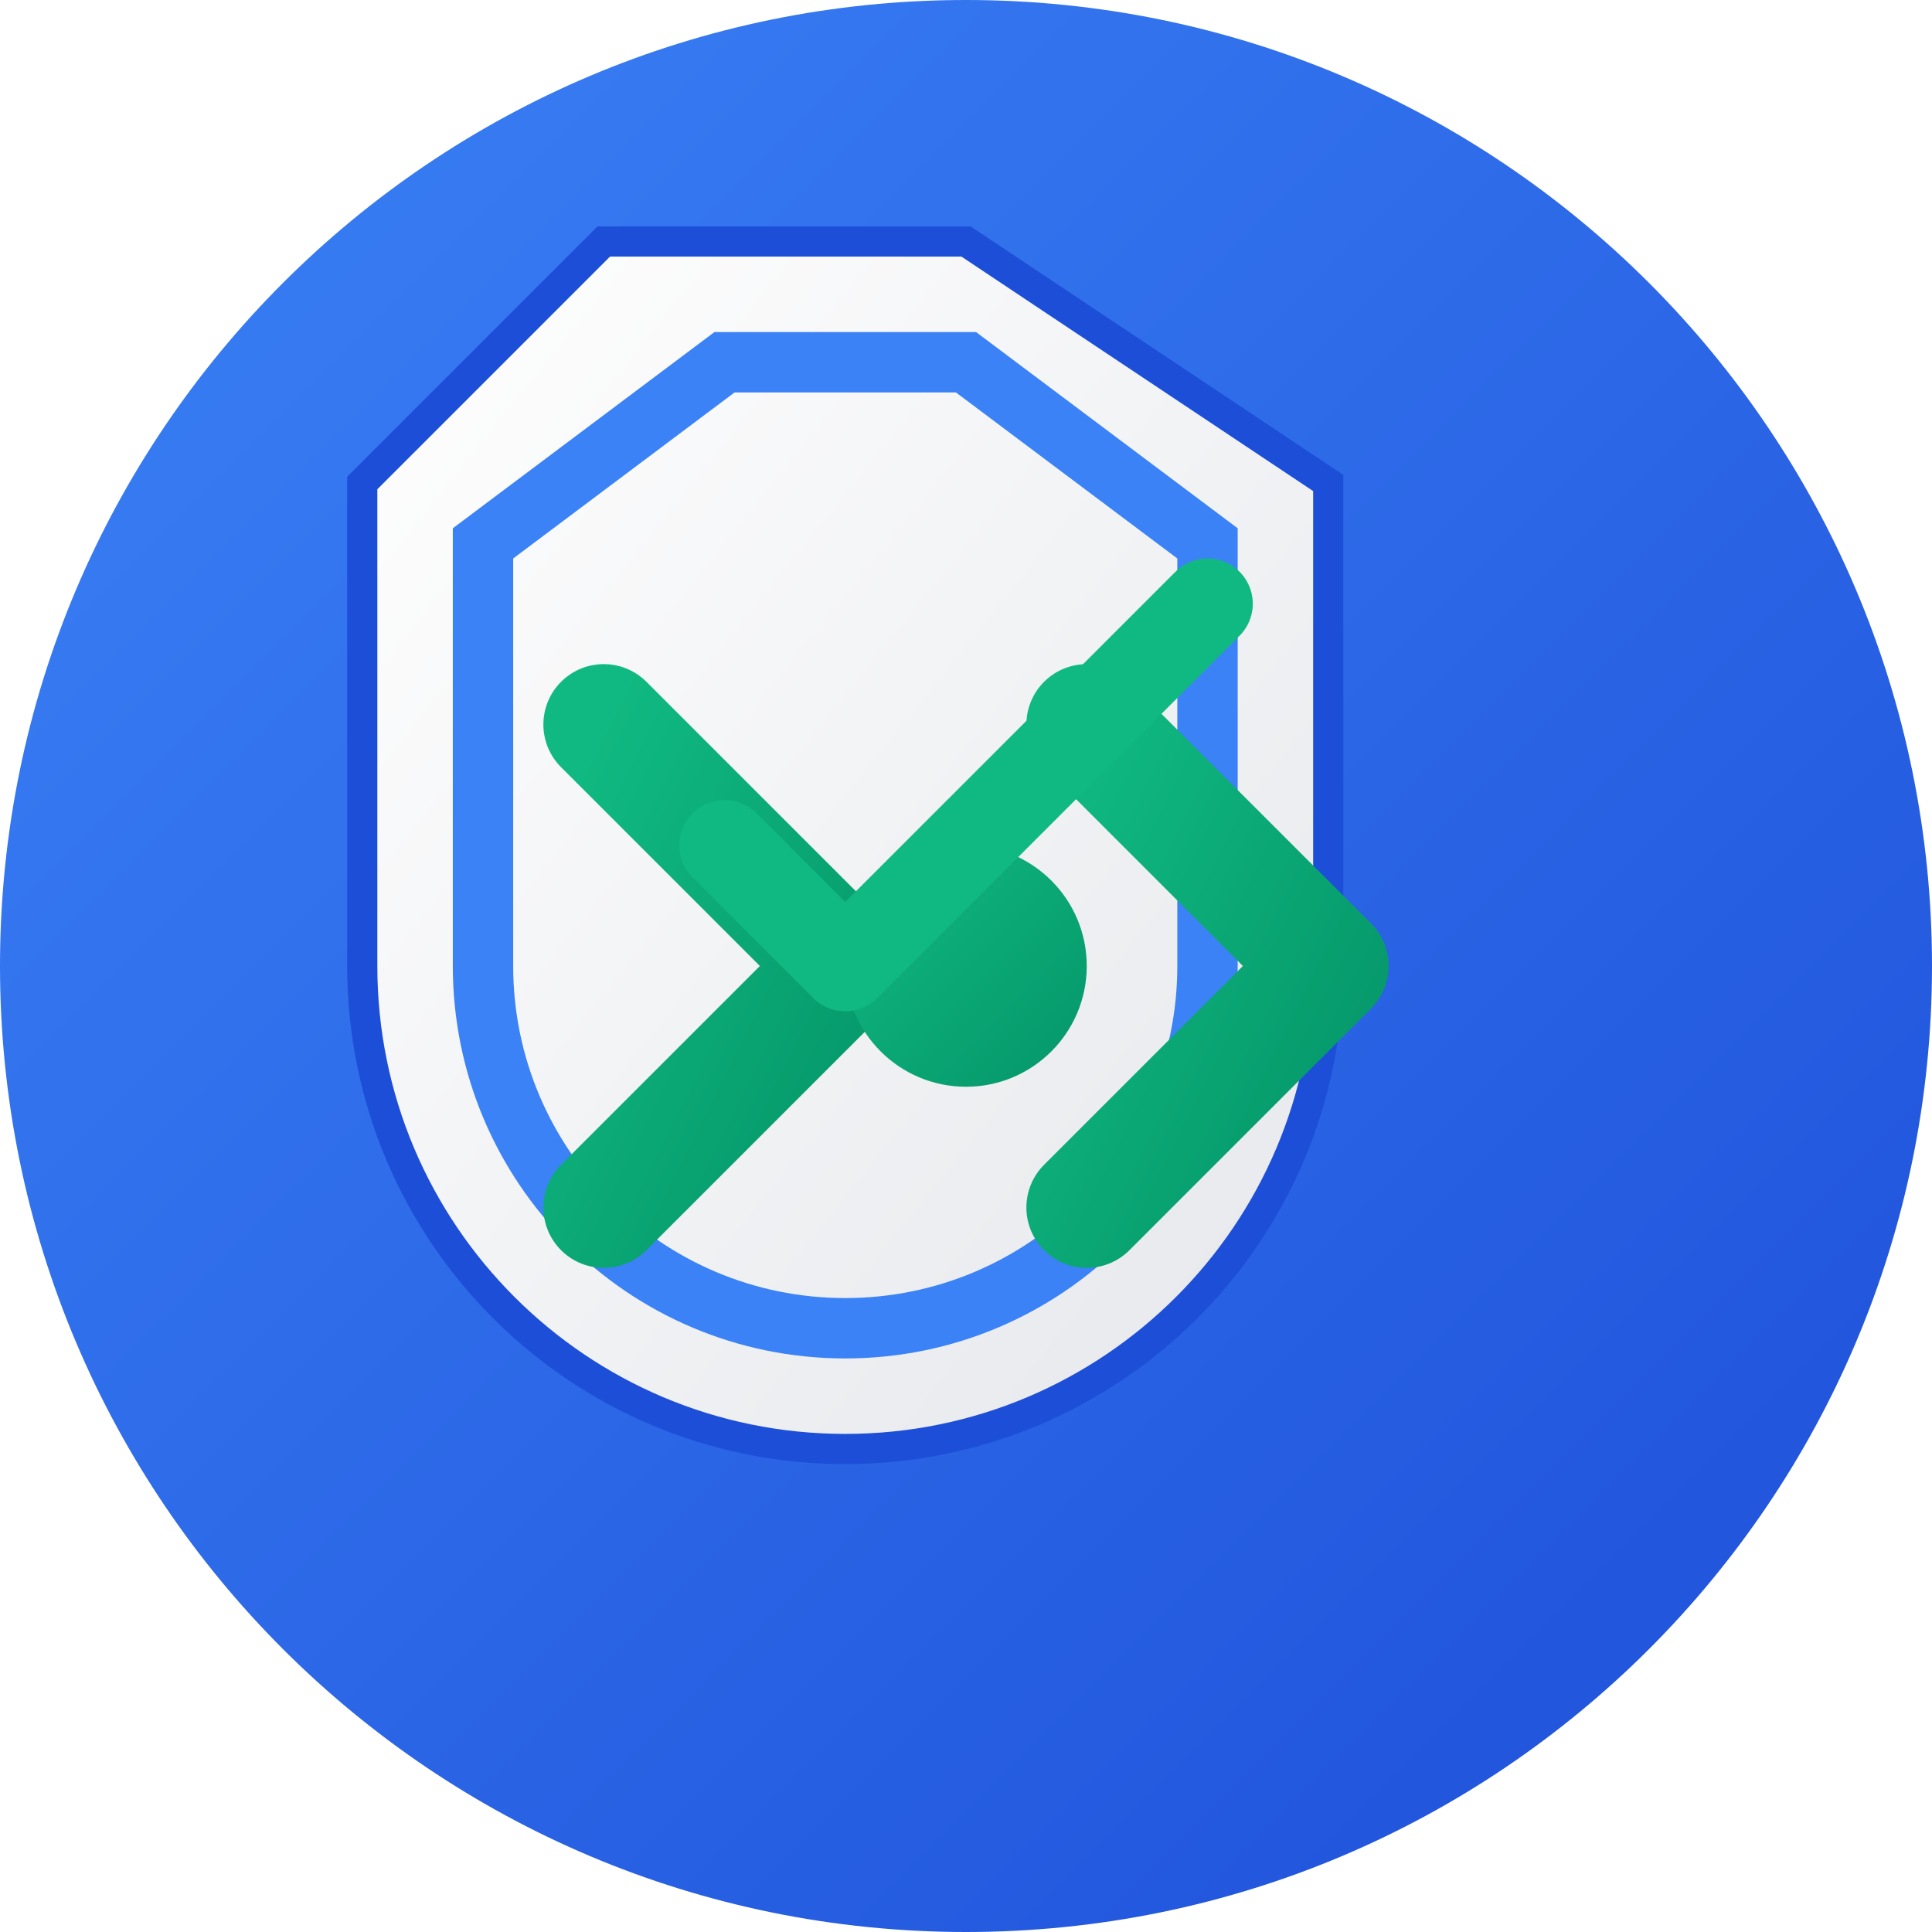
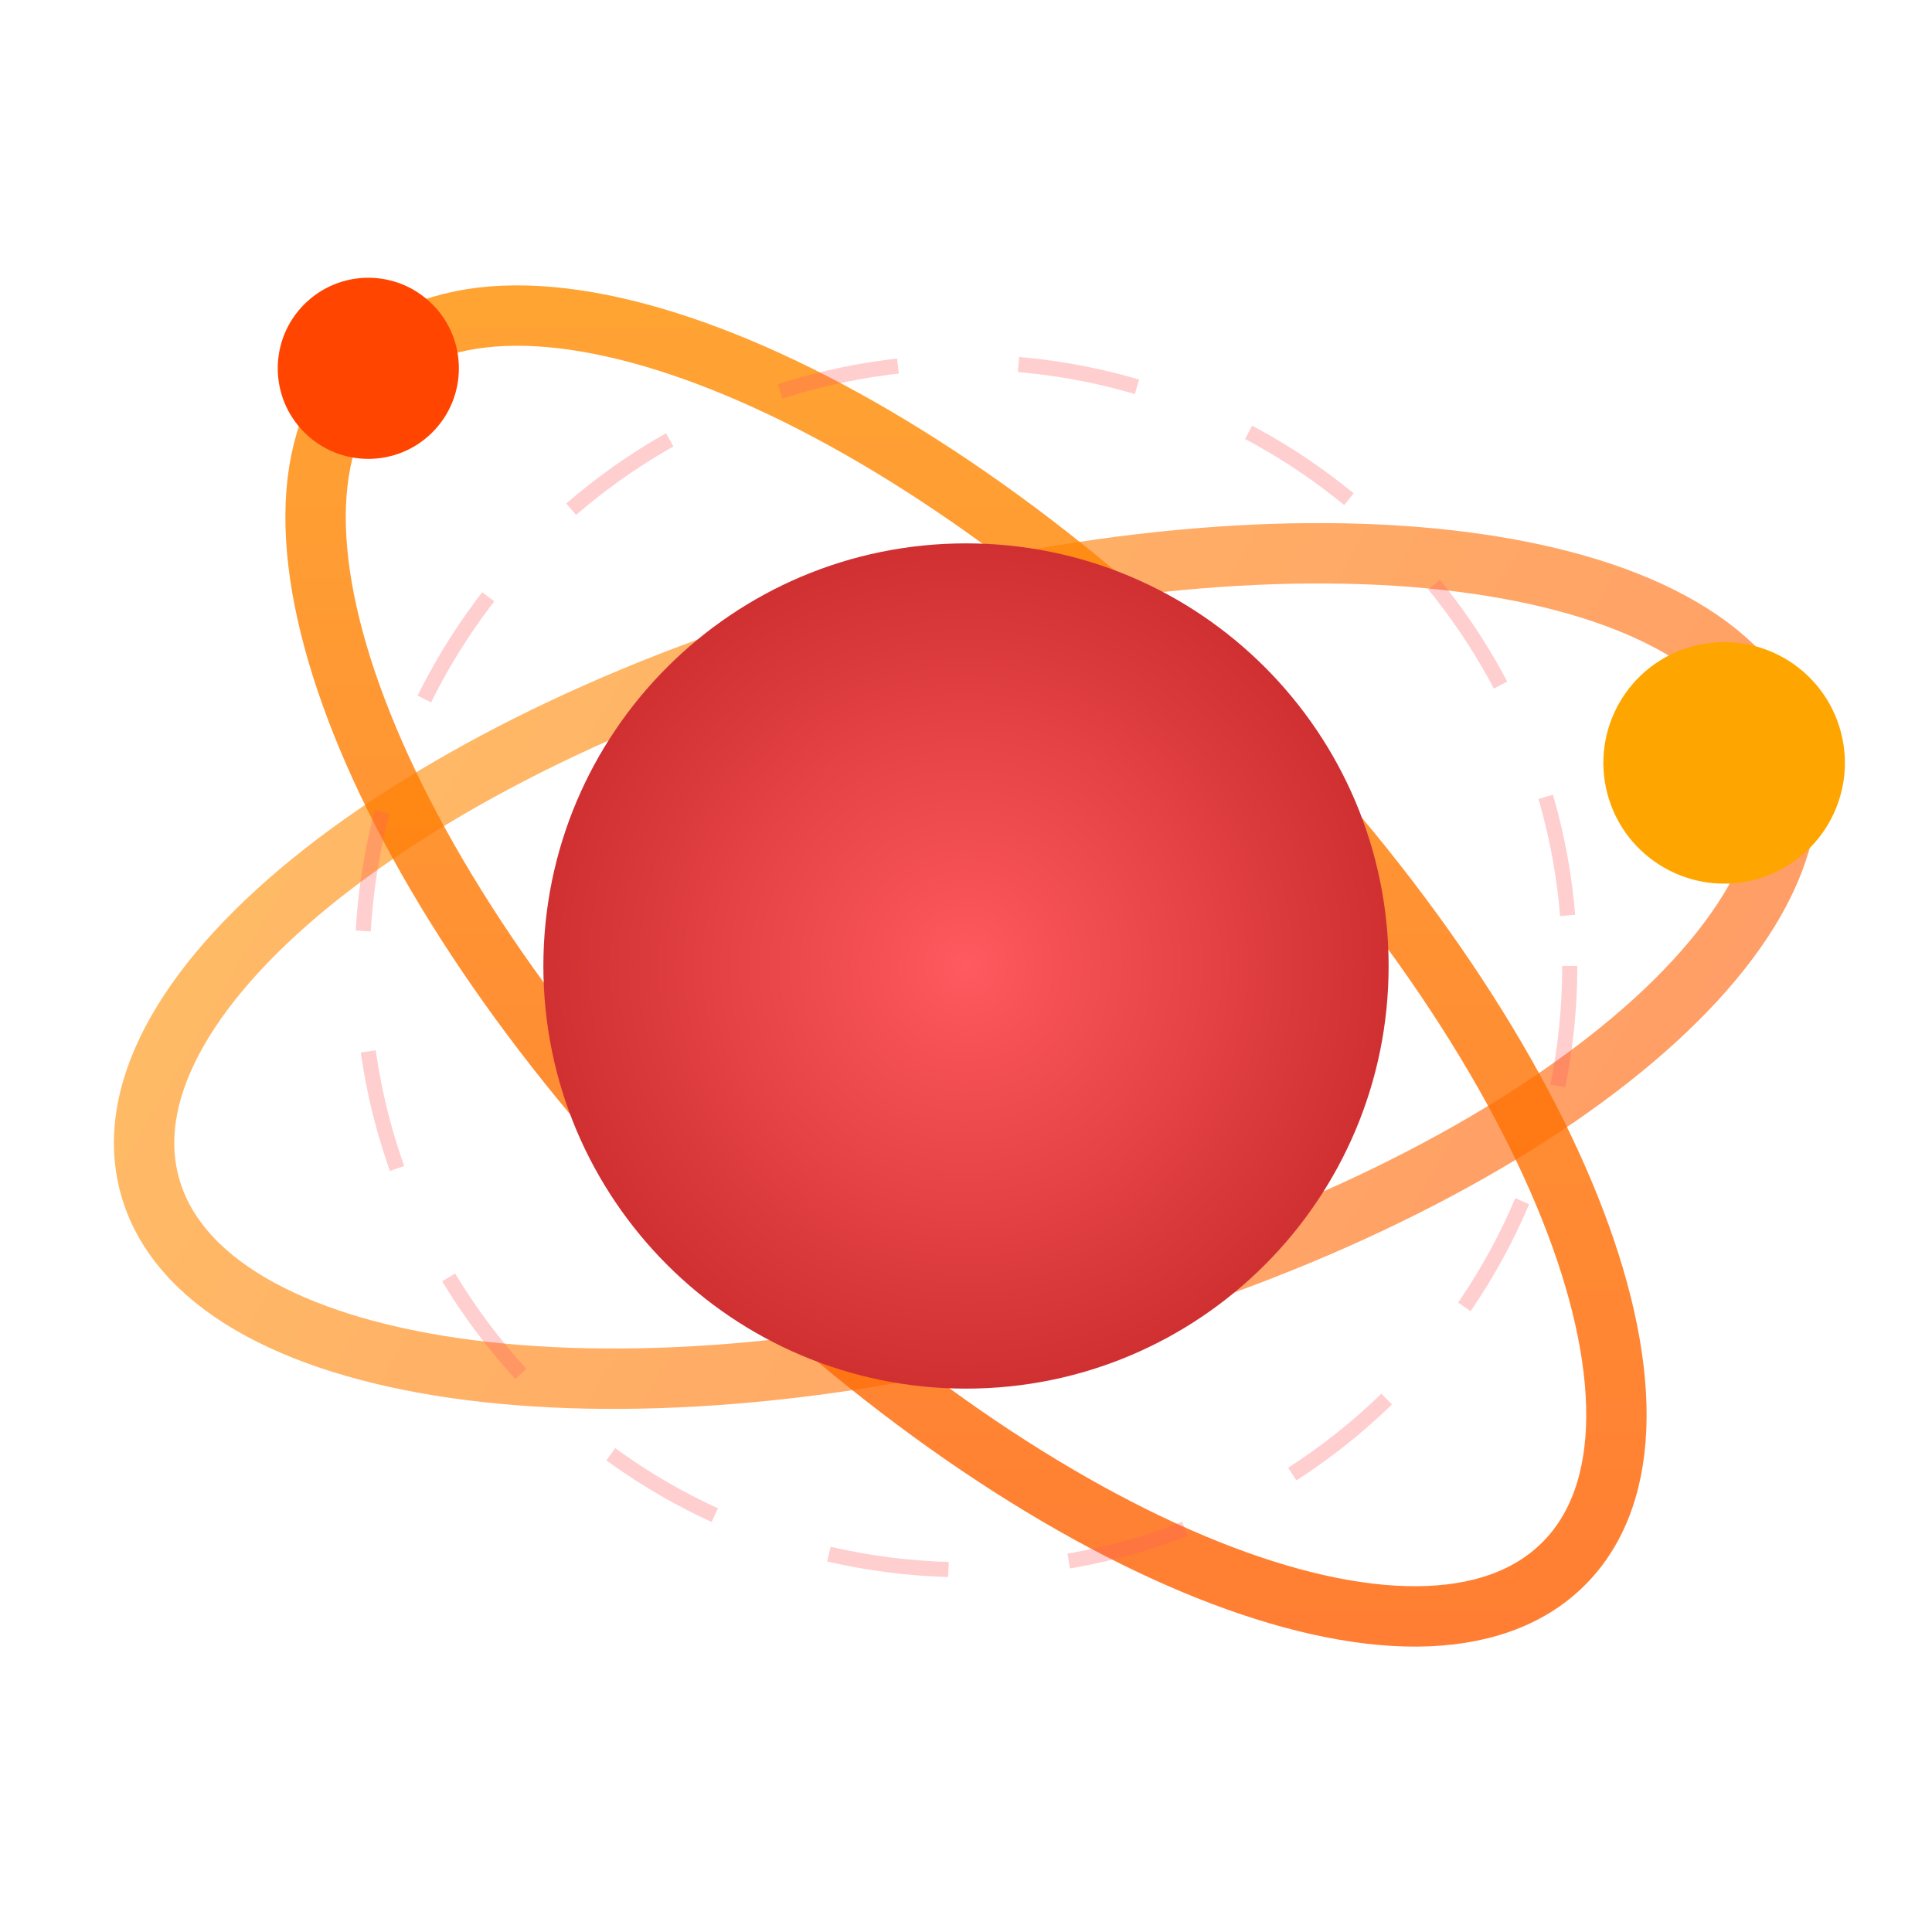
<svg xmlns="http://www.w3.org/2000/svg" width="64" height="64" viewBox="0 0 64 64" fill="none">
  <defs>
-     <linearGradient id="bgGradient" x1="0%" y1="0%" x2="100%" y2="100%">
-       <stop offset="0%" style="stop-color:#3B82F6;stop-opacity:1" />
-       <stop offset="100%" style="stop-color:#1D4ED8;stop-opacity:1" />
-     </linearGradient>
-     <linearGradient id="shieldGradient" x1="0%" y1="0%" x2="100%" y2="100%">
-       <stop offset="0%" style="stop-color:#FFFFFF;stop-opacity:1" />
-       <stop offset="100%" style="stop-color:#E5E7EB;stop-opacity:1" />
-     </linearGradient>
-     <linearGradient id="flowGradient" x1="0%" y1="0%" x2="100%" y2="100%">
-       <stop offset="0%" style="stop-color:#10B981;stop-opacity:1" />
-       <stop offset="100%" style="stop-color:#059669;stop-opacity:1" />
+     <radialGradient id="sphereGradient" cx="0" cy="0" r="1" gradientUnits="userSpaceOnUse" gradientTransform="translate(32 32) rotate(90) scale(16)">
+       <stop stop-color="#FF5A5F" />
+       <stop offset="1" stop-color="#C92A2A" />
+     </radialGradient>
+     <linearGradient id="ringGradient" x1="0" y1="0" x2="64" y2="64" gradientUnits="userSpaceOnUse">
+       <stop stop-color="#FFA500" />
+       <stop offset="1" stop-color="#FF4500" />
    </linearGradient>
  </defs>
-   <circle cx="32" cy="32" r="32" fill="url(#bgGradient)" />
-   <path d="M32 8L44 16V32C44 40.837 36.837 48 28 48C19.163 48 12 40.837 12 32V16L20 8L32 8Z" fill="url(#shieldGradient)" stroke="#1D4ED8" stroke-width="1" />
-   <path d="M32 12L40 18V32C40 38.627 34.627 44 28 44C21.373 44 16 38.627 16 32V18L24 12L32 12Z" fill="none" stroke="#3B82F6" stroke-width="2" />
-   <path d="M20 24L28 32L20 40" stroke="url(#flowGradient)" stroke-width="4" stroke-linecap="round" stroke-linejoin="round" fill="none" />
-   <path d="M36 24L44 32L36 40" stroke="url(#flowGradient)" stroke-width="4" stroke-linecap="round" stroke-linejoin="round" fill="none" />
-   <circle cx="32" cy="32" r="4" fill="url(#flowGradient)" />
-   <path d="M24 28L28 32L40 20" stroke="#10B981" stroke-width="3" stroke-linecap="round" stroke-linejoin="round" fill="none" />
+   <ellipse cx="32" cy="32" rx="28" ry="12" stroke="url(#ringGradient)" stroke-width="2" transform="rotate(-15 32 32)" stroke-opacity="0.6" />
+   <ellipse cx="32" cy="32" rx="28" ry="12" stroke="url(#ringGradient)" stroke-width="2" transform="rotate(45 32 32)" stroke-opacity="0.8" />
+   <circle cx="32" cy="32" r="14" fill="url(#sphereGradient)">
+     <animate attributeName="r" values="14;15;14" dur="3s" repeatCount="indefinite" />
+   </circle>
+   <circle cx="58" cy="32" r="4" fill="#FFA500" transform="rotate(-15 32 32)">
+     <animateTransform attributeName="transform" type="rotate" from="0 32 32" to="360 32 32" dur="10s" repeatCount="indefinite" />
+   </circle>
+   <circle cx="4" cy="32" r="3" fill="#FF4500" transform="rotate(45 32 32)">
+     <animateTransform attributeName="transform" type="rotate" from="360 32 32" to="0 32 32" dur="8s" repeatCount="indefinite" />
+   </circle>
+   <circle cx="32" cy="32" r="20" stroke="#FF5A5F" stroke-width="0.5" stroke-opacity="0.3" stroke-dasharray="4 4">
+     <animateTransform attributeName="transform" type="rotate" from="0 32 32" to="360 32 32" dur="20s" repeatCount="indefinite" />
+   </circle>
</svg>
